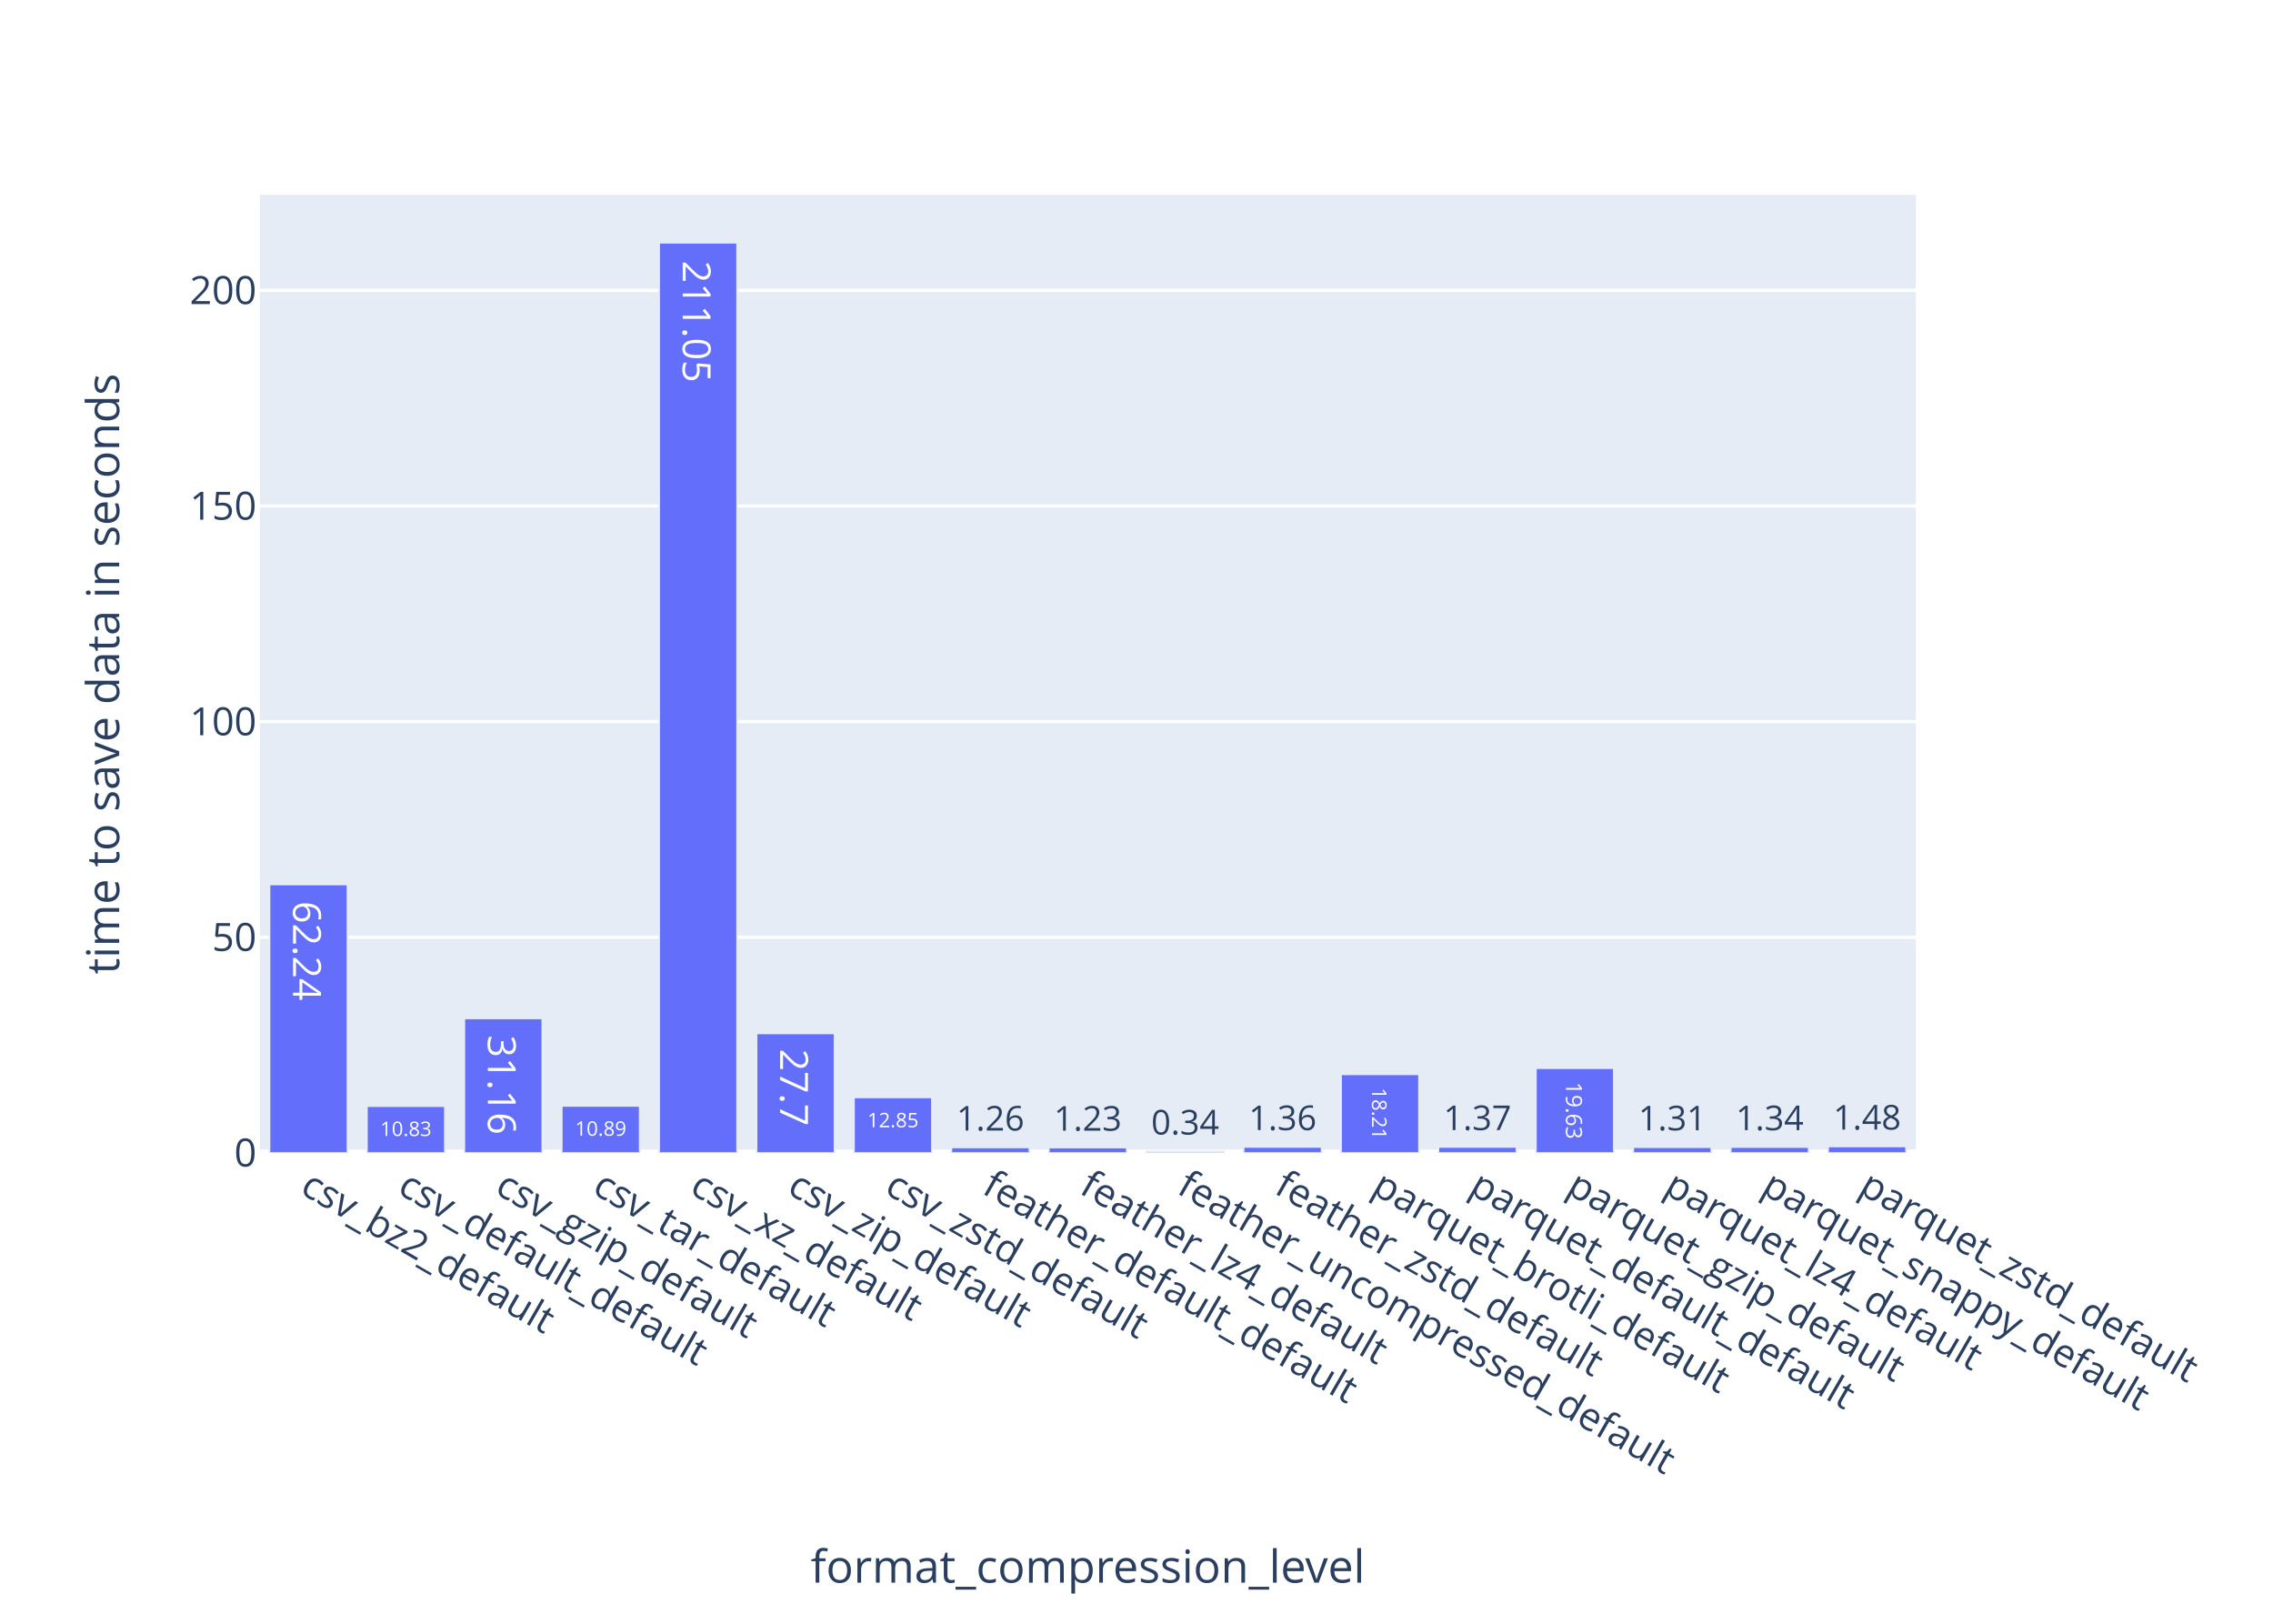
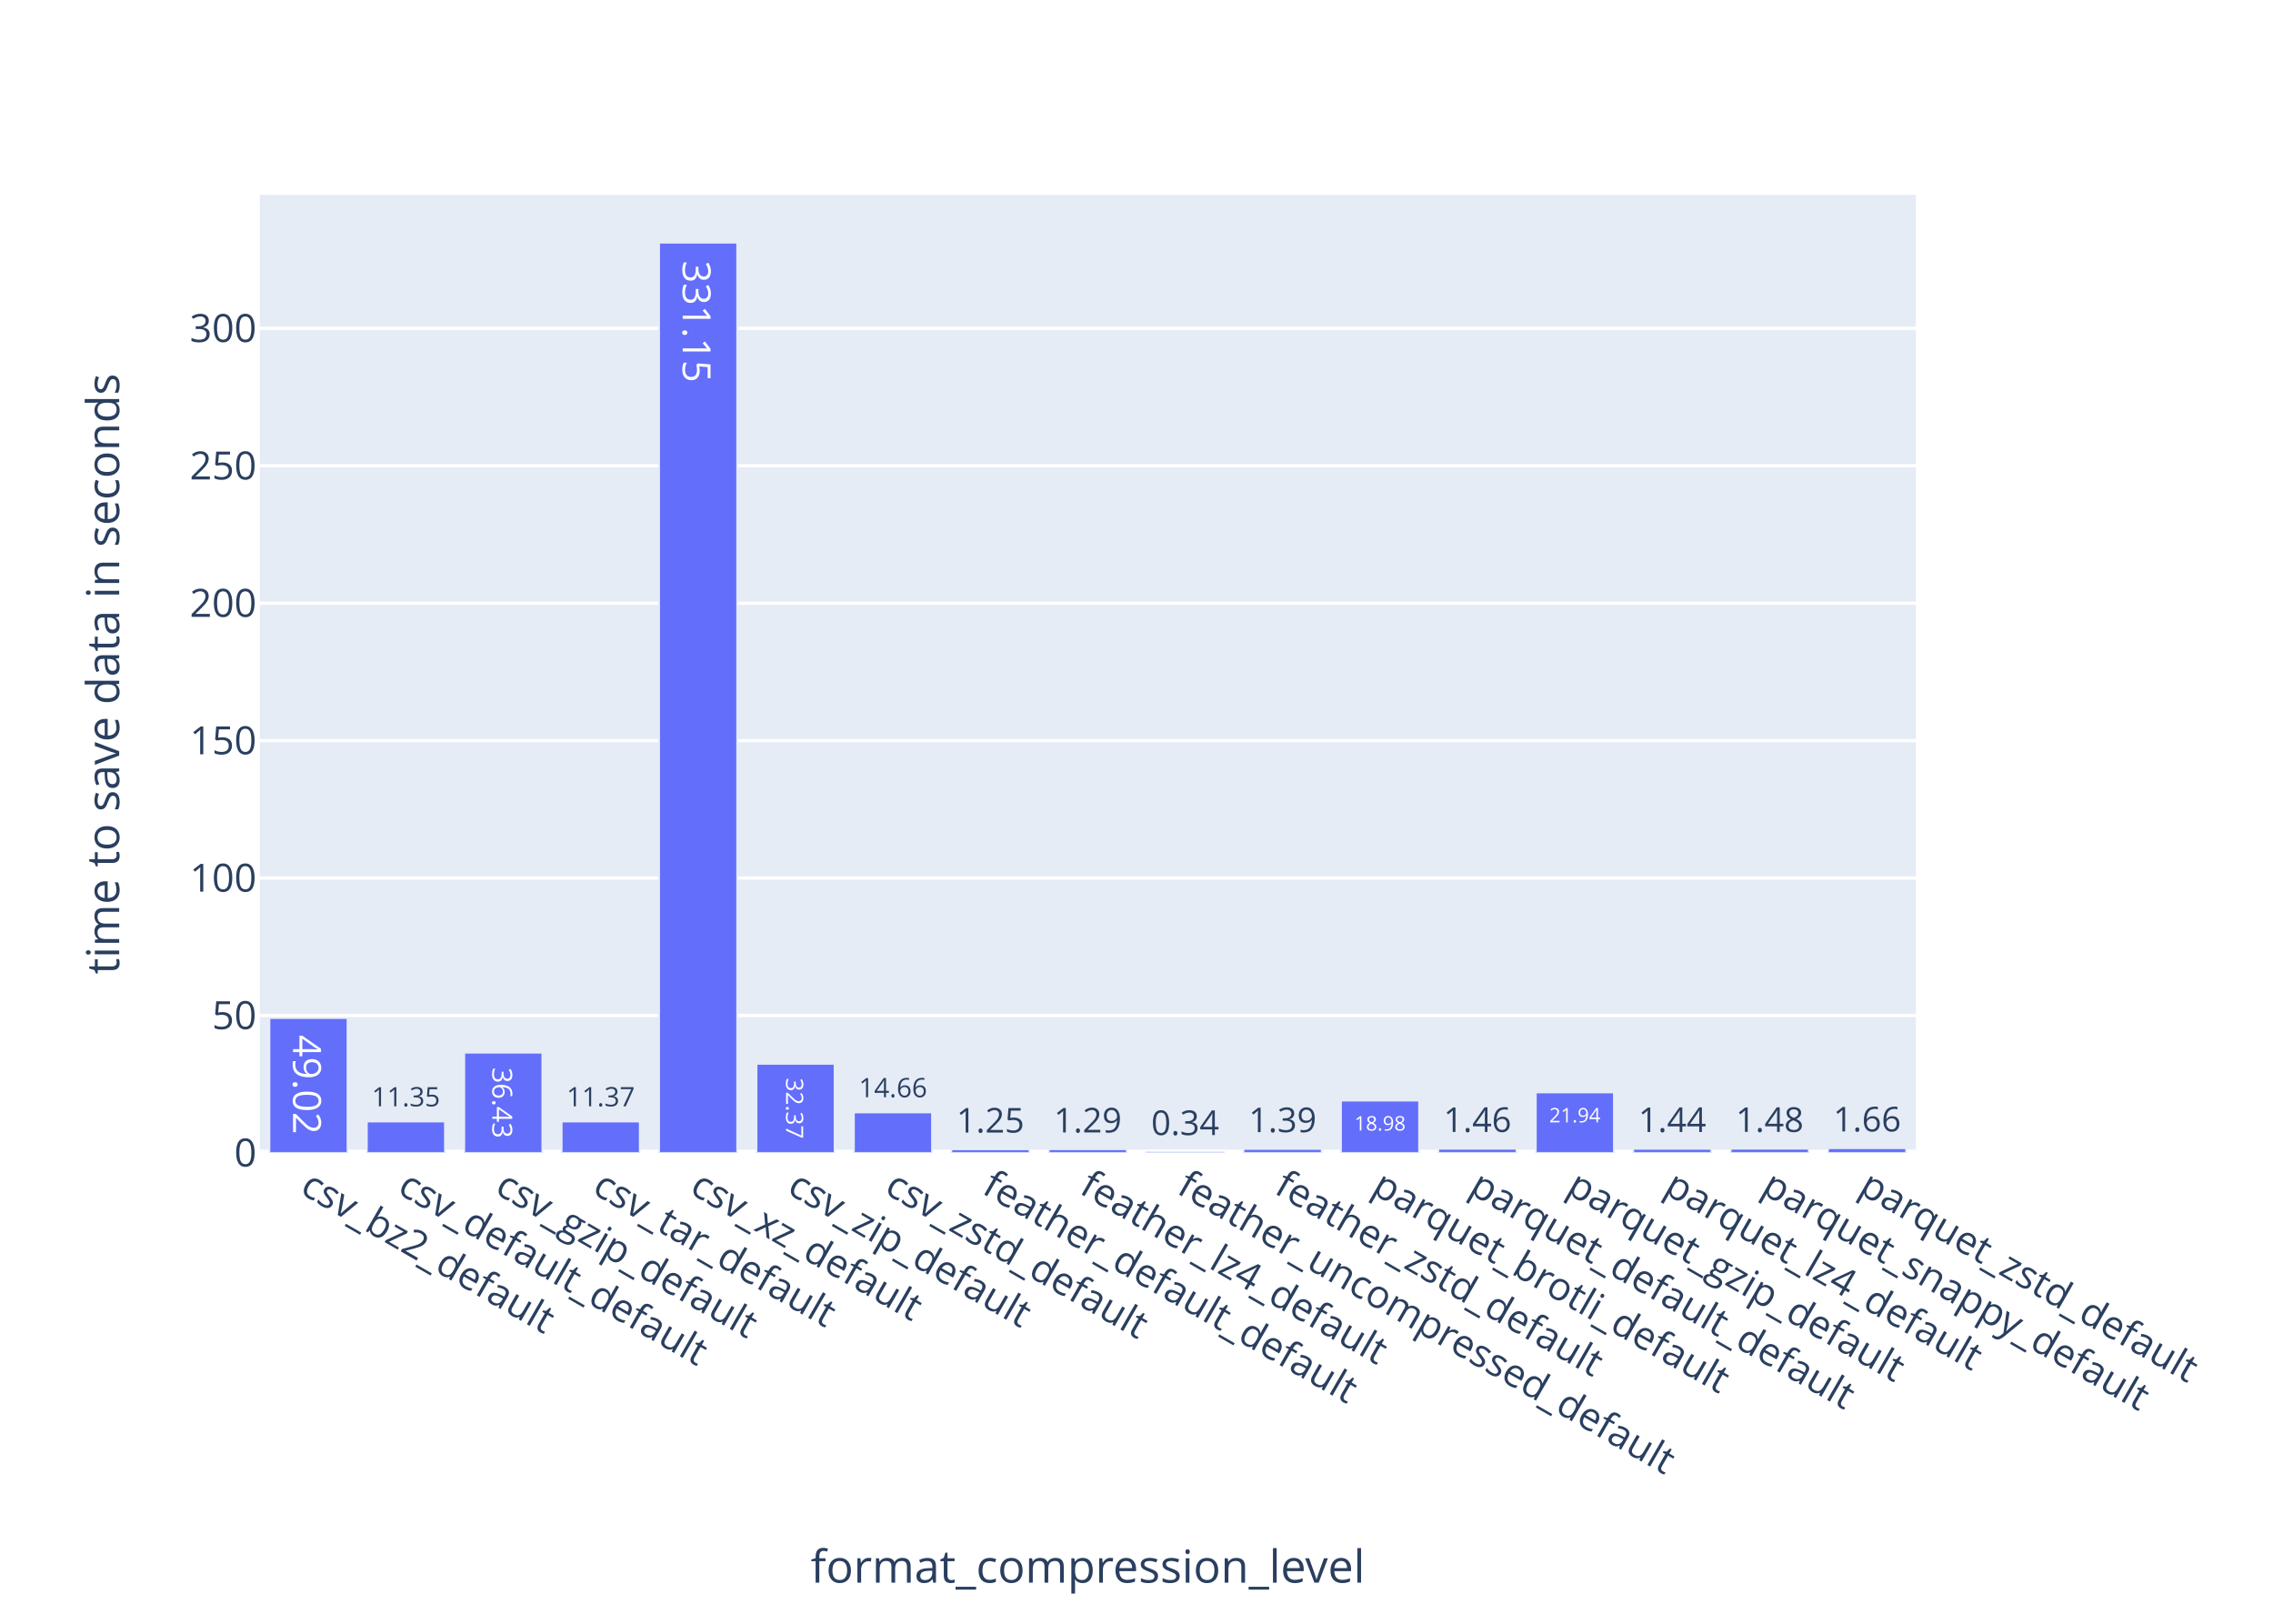
<svg xmlns="http://www.w3.org/2000/svg" class="main-svg" width="700" height="500" style="" viewBox="0 0 700 500">
  <rect x="0" y="0" width="700" height="500" style="fill: rgb(255, 255, 255); fill-opacity: 1;" />
-   <defs id="defs-0b81aa">
+   <defs id="defs-603a9d">
    <g class="clips">
-       <clipPath id="clip0b81aaxyplot" class="plotclip">
+       <clipPath id="clip603a9dxyplot" class="plotclip">
        <rect width="510" height="295" />
      </clipPath>
-       <clipPath class="axesclip" id="clip0b81aax">
+       <clipPath class="axesclip" id="clip603a9dx">
        <rect x="80" y="0" width="510" height="500" />
      </clipPath>
-       <clipPath class="axesclip" id="clip0b81aay">
+       <clipPath class="axesclip" id="clip603a9dy">
        <rect x="0" y="60" width="700" height="295" />
      </clipPath>
-       <clipPath class="axesclip" id="clip0b81aaxy">
+       <clipPath class="axesclip" id="clip603a9dxy">
        <rect x="80" y="60" width="510" height="295" />
      </clipPath>
    </g>
    <g class="gradients" />
    <g class="patterns" />
  </defs>
  <g class="bglayer">
    <rect class="bg" x="80" y="60" width="510" height="295" style="fill: rgb(229, 236, 246); fill-opacity: 1; stroke-width: 0;" />
  </g>
  <g class="layer-below">
    <g class="imagelayer" />
    <g class="shapelayer" />
  </g>
  <g class="cartesianlayer">
    <g class="subplot xy">
      <g class="layer-subplot">
        <g class="shapelayer" />
        <g class="imagelayer" />
      </g>
      <g class="minor-gridlayer">
        <g class="x" />
        <g class="y" />
      </g>
      <g class="gridlayer">
        <g class="x" />
        <g class="y">
-           <path class="ygrid crisp" transform="translate(0,288.61)" d="M80,0h510" style="stroke: rgb(255, 255, 255); stroke-opacity: 1; stroke-width: 1px;" />
-           <path class="ygrid crisp" transform="translate(0,222.21)" d="M80,0h510" style="stroke: rgb(255, 255, 255); stroke-opacity: 1; stroke-width: 1px;" />
-           <path class="ygrid crisp" transform="translate(0,155.82)" d="M80,0h510" style="stroke: rgb(255, 255, 255); stroke-opacity: 1; stroke-width: 1px;" />
-           <path class="ygrid crisp" transform="translate(0,89.42)" d="M80,0h510" style="stroke: rgb(255, 255, 255); stroke-opacity: 1; stroke-width: 1px;" />
+           <path class="ygrid crisp" transform="translate(0,312.69)" d="M80,0h510" style="stroke: rgb(255, 255, 255); stroke-opacity: 1; stroke-width: 1px;" />
+           <path class="ygrid crisp" transform="translate(0,270.37)" d="M80,0h510" style="stroke: rgb(255, 255, 255); stroke-opacity: 1; stroke-width: 1px;" />
+           <path class="ygrid crisp" transform="translate(0,228.06)" d="M80,0h510" style="stroke: rgb(255, 255, 255); stroke-opacity: 1; stroke-width: 1px;" />
+           <path class="ygrid crisp" transform="translate(0,185.74)" d="M80,0h510" style="stroke: rgb(255, 255, 255); stroke-opacity: 1; stroke-width: 1px;" />
+           <path class="ygrid crisp" transform="translate(0,143.43)" d="M80,0h510" style="stroke: rgb(255, 255, 255); stroke-opacity: 1; stroke-width: 1px;" />
+           <path class="ygrid crisp" transform="translate(0,101.11)" d="M80,0h510" style="stroke: rgb(255, 255, 255); stroke-opacity: 1; stroke-width: 1px;" />
        </g>
      </g>
      <g class="zerolinelayer">
        <path class="yzl zl crisp" transform="translate(0,355)" d="M80,0h510" style="stroke: rgb(255, 255, 255); stroke-opacity: 1; stroke-width: 2px;" />
      </g>
      <g class="layer-between">
        <g class="shapelayer" />
        <g class="imagelayer" />
      </g>
      <path class="xlines-below" />
      <path class="ylines-below" />
      <g class="overlines-below" />
      <g class="xaxislayer-below" />
      <g class="yaxislayer-below" />
      <g class="overaxes-below" />
-       <g class="plot" transform="translate(80,60)" clip-path="url(#clip0b81aaxyplot)">
+       <g class="plot" transform="translate(80,60)" clip-path="url(#clip603a9dxyplot)">
        <g class="barlayer mlayer">
          <g class="trace bars" style="opacity: 1;">
            <g class="points">
              <g class="point">
-                 <path d="M3,295V212.35H27V295Z" style="vector-effect: none; opacity: 1; stroke-width: 0.5px; fill: rgb(99, 110, 250); fill-opacity: 1; stroke: rgb(229, 236, 246); stroke-opacity: 1;" />
-                 <text class="bartext bartext-inside" text-anchor="middle" data-notex="1" x="0" y="0" style="font-family: 'Open Sans', verdana, arial, sans-serif; font-size: 12px; fill: rgb(255, 255, 255); fill-opacity: 1; white-space: pre;" transform="translate(15,237.5531)rotate(90 0 -4.75)">62.24</text>
-               </g>
-               <g class="point">
-                 <path d="M33,295V280.62H57V295Z" style="vector-effect: none; opacity: 1; stroke-width: 0.5px; fill: rgb(99, 110, 250); fill-opacity: 1; stroke: rgb(229, 236, 246); stroke-opacity: 1;" />
-                 <text class="bartext bartext-inside" text-anchor="middle" data-notex="1" x="0" y="0" style="font-family: 'Open Sans', verdana, arial, sans-serif; font-size: 12px; fill: rgb(255, 255, 255); fill-opacity: 1; white-space: pre;" transform="translate(45,289.808)scale(0.515667)">10.83</text>
-               </g>
-               <g class="point">
-                 <path d="M63,295V253.62H87V295Z" style="vector-effect: none; opacity: 1; stroke-width: 0.5px; fill: rgb(99, 110, 250); fill-opacity: 1; stroke: rgb(229, 236, 246); stroke-opacity: 1;" />
-                 <text class="bartext bartext-inside" text-anchor="middle" data-notex="1" x="0" y="0" style="font-family: 'Open Sans', verdana, arial, sans-serif; font-size: 12px; fill: rgb(255, 255, 255); fill-opacity: 1; white-space: pre;" transform="translate(75,278.8231)rotate(90 0 -4.75)">31.16</text>
-               </g>
-               <g class="point">
-                 <path d="M93,295V280.54H117V295Z" style="vector-effect: none; opacity: 1; stroke-width: 0.5px; fill: rgb(99, 110, 250); fill-opacity: 1; stroke: rgb(229, 236, 246); stroke-opacity: 1;" />
-                 <text class="bartext bartext-inside" text-anchor="middle" data-notex="1" x="0" y="0" style="font-family: 'Open Sans', verdana, arial, sans-serif; font-size: 12px; fill: rgb(255, 255, 255); fill-opacity: 1; white-space: pre;" transform="translate(105,289.728)scale(0.515667)">10.89</text>
+                 <path d="M3,295V253.51H27V295Z" style="vector-effect: none; opacity: 1; stroke-width: 0.5px; fill: rgb(99, 110, 250); fill-opacity: 1; stroke: rgb(229, 236, 246); stroke-opacity: 1;" />
+                 <text class="bartext bartext-inside" text-anchor="middle" data-notex="1" x="0" y="0" style="font-family: 'Open Sans', verdana, arial, sans-serif; font-size: 12px; fill: rgb(255, 255, 255); fill-opacity: 1; white-space: pre;" transform="translate(15,278.7131)rotate(90 0 -4.75)">49.02</text>
+               </g>
+               <g class="point">
+                 <path d="M33,295V285.39H57V295Z" style="vector-effect: none; opacity: 1; stroke-width: 0.5px; fill: rgb(99, 110, 250); fill-opacity: 1; stroke: rgb(229, 236, 246); stroke-opacity: 1;" />
+                 <text class="bartext bartext-outside" text-anchor="middle" data-notex="1" x="0" y="0" style="font-family: 'Open Sans', verdana, arial, sans-serif; font-size: 12px; fill: rgb(42, 63, 95); fill-opacity: 1; white-space: pre;" transform="translate(45,280.6711)scale(0.687556)">11.35</text>
+               </g>
+               <g class="point">
+                 <path d="M63,295V264.17H87V295Z" style="vector-effect: none; opacity: 1; stroke-width: 0.5px; fill: rgb(99, 110, 250); fill-opacity: 1; stroke: rgb(229, 236, 246); stroke-opacity: 1;" />
+                 <text class="bartext bartext-inside" text-anchor="middle" data-notex="1" x="0" y="0" style="font-family: 'Open Sans', verdana, arial, sans-serif; font-size: 12px; fill: rgb(255, 255, 255); fill-opacity: 1; white-space: pre;" transform="translate(75,282.9638)scale(0.7113339)rotate(90 0 -4.75)">36.43</text>
+               </g>
+               <g class="point">
+                 <path d="M93,295V285.38H117V295Z" style="vector-effect: none; opacity: 1; stroke-width: 0.5px; fill: rgb(99, 110, 250); fill-opacity: 1; stroke: rgb(229, 236, 246); stroke-opacity: 1;" />
+                 <text class="bartext bartext-outside" text-anchor="middle" data-notex="1" x="0" y="0" style="font-family: 'Open Sans', verdana, arial, sans-serif; font-size: 12px; fill: rgb(42, 63, 95); fill-opacity: 1; white-space: pre;" transform="translate(105,280.6611)scale(0.687556)">11.37</text>
              </g>
              <g class="point">
                <path d="M123,295V14.75H147V295Z" style="vector-effect: none; opacity: 1; stroke-width: 0.5px; fill: rgb(99, 110, 250); fill-opacity: 1; stroke: rgb(229, 236, 246); stroke-opacity: 1;" />
-                 <text class="bartext bartext-inside" text-anchor="middle" data-notex="1" x="0" y="0" style="font-family: 'Open Sans', verdana, arial, sans-serif; font-size: 12px; fill: rgb(255, 255, 255); fill-opacity: 1; white-space: pre;" transform="translate(135,43.76562)rotate(90 0 -4.75)">211.05</text>
-               </g>
-               <g class="point">
-                 <path d="M153,295V258.22H177V295Z" style="vector-effect: none; opacity: 1; stroke-width: 0.5px; fill: rgb(99, 110, 250); fill-opacity: 1; stroke: rgb(229, 236, 246); stroke-opacity: 1;" />
-                 <text class="bartext bartext-inside" text-anchor="middle" data-notex="1" x="0" y="0" style="font-family: 'Open Sans', verdana, arial, sans-serif; font-size: 12px; fill: rgb(255, 255, 255); fill-opacity: 1; white-space: pre;" transform="translate(165,279.6106)rotate(90 0 -4.75)">27.7</text>
-               </g>
-               <g class="point">
-                 <path d="M183,295V277.94H207V295Z" style="vector-effect: none; opacity: 1; stroke-width: 0.5px; fill: rgb(99, 110, 250); fill-opacity: 1; stroke: rgb(229, 236, 246); stroke-opacity: 1;" />
-                 <text class="bartext bartext-inside" text-anchor="middle" data-notex="1" x="0" y="0" style="font-family: 'Open Sans', verdana, arial, sans-serif; font-size: 12px; fill: rgb(255, 255, 255); fill-opacity: 1; white-space: pre;" transform="translate(195,287.128)scale(0.515667)">12.85</text>
-               </g>
-               <g class="point">
-                 <path d="M213,295V293.33H237V295Z" style="vector-effect: none; opacity: 1; stroke-width: 0.5px; fill: rgb(99, 110, 250); fill-opacity: 1; stroke: rgb(229, 236, 246); stroke-opacity: 1;" />
-                 <text class="bartext bartext-outside" text-anchor="middle" data-notex="1" x="0" y="0" style="font-family: 'Open Sans', verdana, arial, sans-serif; font-size: 12px; fill: rgb(42, 63, 95); fill-opacity: 1; white-space: pre;" transform="translate(225,288.1307)scale(0.8797251)">1.26</text>
-               </g>
-               <g class="point">
-                 <path d="M243,295V293.37H267V295Z" style="vector-effect: none; opacity: 1; stroke-width: 0.5px; fill: rgb(99, 110, 250); fill-opacity: 1; stroke: rgb(229, 236, 246); stroke-opacity: 1;" />
-                 <text class="bartext bartext-outside" text-anchor="middle" data-notex="1" x="0" y="0" style="font-family: 'Open Sans', verdana, arial, sans-serif; font-size: 12px; fill: rgb(42, 63, 95); fill-opacity: 1; white-space: pre;" transform="translate(255,288.1707)scale(0.8797251)">1.23</text>
-               </g>
-               <g class="point">
-                 <path d="M273,295V294.55H297V295Z" style="vector-effect: none; opacity: 1; stroke-width: 0.5px; fill: rgb(99, 110, 250); fill-opacity: 1; stroke: rgb(229, 236, 246); stroke-opacity: 1;" />
-                 <text class="bartext bartext-outside" text-anchor="middle" data-notex="1" x="0" y="0" style="font-family: 'Open Sans', verdana, arial, sans-serif; font-size: 12px; fill: rgb(42, 63, 95); fill-opacity: 1; white-space: pre;" transform="translate(285,289.3507)scale(0.8797251)">0.34</text>
-               </g>
-               <g class="point">
-                 <path d="M303,295V293.19H327V295Z" style="vector-effect: none; opacity: 1; stroke-width: 0.5px; fill: rgb(99, 110, 250); fill-opacity: 1; stroke: rgb(229, 236, 246); stroke-opacity: 1;" />
-                 <text class="bartext bartext-outside" text-anchor="middle" data-notex="1" x="0" y="0" style="font-family: 'Open Sans', verdana, arial, sans-serif; font-size: 12px; fill: rgb(42, 63, 95); fill-opacity: 1; white-space: pre;" transform="translate(315,287.9907)scale(0.8797251)">1.36</text>
-               </g>
-               <g class="point">
-                 <path d="M333,295V270.82H357V295Z" style="vector-effect: none; opacity: 1; stroke-width: 0.5px; fill: rgb(99, 110, 250); fill-opacity: 1; stroke: rgb(229, 236, 246); stroke-opacity: 1;" />
-                 <text class="bartext bartext-inside" text-anchor="middle" data-notex="1" x="0" y="0" style="font-family: 'Open Sans', verdana, arial, sans-serif; font-size: 12px; fill: rgb(255, 255, 255); fill-opacity: 1; white-space: pre;" transform="translate(345,285.3839)scale(0.5208236)rotate(90 0 -4.75)">18.21</text>
-               </g>
-               <g class="point">
-                 <path d="M363,295V293.18H387V295Z" style="vector-effect: none; opacity: 1; stroke-width: 0.5px; fill: rgb(99, 110, 250); fill-opacity: 1; stroke: rgb(229, 236, 246); stroke-opacity: 1;" />
-                 <text class="bartext bartext-outside" text-anchor="middle" data-notex="1" x="0" y="0" style="font-family: 'Open Sans', verdana, arial, sans-serif; font-size: 12px; fill: rgb(42, 63, 95); fill-opacity: 1; white-space: pre;" transform="translate(375,287.9807)scale(0.8797251)">1.37</text>
-               </g>
-               <g class="point">
-                 <path d="M393,295V268.93H417V295Z" style="vector-effect: none; opacity: 1; stroke-width: 0.5px; fill: rgb(99, 110, 250); fill-opacity: 1; stroke: rgb(229, 236, 246); stroke-opacity: 1;" />
-                 <text class="bartext bartext-inside" text-anchor="middle" data-notex="1" x="0" y="0" style="font-family: 'Open Sans', verdana, arial, sans-serif; font-size: 12px; fill: rgb(255, 255, 255); fill-opacity: 1; white-space: pre;" transform="translate(405,284.6961)scale(0.5749687)rotate(90 0 -4.75)">19.63</text>
-               </g>
-               <g class="point">
-                 <path d="M423,295V293.26H447V295Z" style="vector-effect: none; opacity: 1; stroke-width: 0.5px; fill: rgb(99, 110, 250); fill-opacity: 1; stroke: rgb(229, 236, 246); stroke-opacity: 1;" />
-                 <text class="bartext bartext-outside" text-anchor="middle" data-notex="1" x="0" y="0" style="font-family: 'Open Sans', verdana, arial, sans-serif; font-size: 12px; fill: rgb(42, 63, 95); fill-opacity: 1; white-space: pre;" transform="translate(435,288.0607)scale(0.8797251)">1.31</text>
-               </g>
-               <g class="point">
-                 <path d="M453,295V293.22H477V295Z" style="vector-effect: none; opacity: 1; stroke-width: 0.5px; fill: rgb(99, 110, 250); fill-opacity: 1; stroke: rgb(229, 236, 246); stroke-opacity: 1;" />
-                 <text class="bartext bartext-outside" text-anchor="middle" data-notex="1" x="0" y="0" style="font-family: 'Open Sans', verdana, arial, sans-serif; font-size: 12px; fill: rgb(42, 63, 95); fill-opacity: 1; white-space: pre;" transform="translate(465,288.0207)scale(0.8797251)">1.34</text>
-               </g>
-               <g class="point">
-                 <path d="M483,295V293.03H507V295Z" style="vector-effect: none; opacity: 1; stroke-width: 0.5px; fill: rgb(99, 110, 250); fill-opacity: 1; stroke: rgb(229, 236, 246); stroke-opacity: 1;" />
-                 <text class="bartext bartext-outside" text-anchor="middle" data-notex="1" x="0" y="0" style="font-family: 'Open Sans', verdana, arial, sans-serif; font-size: 12px; fill: rgb(42, 63, 95); fill-opacity: 1; white-space: pre;" transform="translate(495,287.8307)scale(0.8797251)">1.48</text>
+                 <text class="bartext bartext-inside" text-anchor="middle" data-notex="1" x="0" y="0" style="font-family: 'Open Sans', verdana, arial, sans-serif; font-size: 12px; fill: rgb(255, 255, 255); fill-opacity: 1; white-space: pre;" transform="translate(135,43.76562)rotate(90 0 -4.75)">331.15</text>
+               </g>
+               <g class="point">
+                 <path d="M153,295V267.61H177V295Z" style="vector-effect: none; opacity: 1; stroke-width: 0.5px; fill: rgb(99, 110, 250); fill-opacity: 1; stroke: rgb(229, 236, 246); stroke-opacity: 1;" />
+                 <text class="bartext bartext-inside" text-anchor="middle" data-notex="1" x="0" y="0" style="font-family: 'Open Sans', verdana, arial, sans-serif; font-size: 12px; fill: rgb(255, 255, 255); fill-opacity: 1; white-space: pre;" transform="translate(165,284.2157)scale(0.6127842)rotate(90 0 -4.75)">32.37</text>
+               </g>
+               <g class="point">
+                 <path d="M183,295V282.59H207V295Z" style="vector-effect: none; opacity: 1; stroke-width: 0.5px; fill: rgb(99, 110, 250); fill-opacity: 1; stroke: rgb(229, 236, 246); stroke-opacity: 1;" />
+                 <text class="bartext bartext-outside" text-anchor="middle" data-notex="1" x="0" y="0" style="font-family: 'Open Sans', verdana, arial, sans-serif; font-size: 12px; fill: rgb(42, 63, 95); fill-opacity: 1; white-space: pre;" transform="translate(195,277.8711)scale(0.687556)">14.66</text>
+               </g>
+               <g class="point">
+                 <path d="M213,295V293.94H237V295Z" style="vector-effect: none; opacity: 1; stroke-width: 0.5px; fill: rgb(99, 110, 250); fill-opacity: 1; stroke: rgb(229, 236, 246); stroke-opacity: 1;" />
+                 <text class="bartext bartext-outside" text-anchor="middle" data-notex="1" x="0" y="0" style="font-family: 'Open Sans', verdana, arial, sans-serif; font-size: 12px; fill: rgb(42, 63, 95); fill-opacity: 1; white-space: pre;" transform="translate(225,288.7407)scale(0.8797251)">1.25</text>
+               </g>
+               <g class="point">
+                 <path d="M243,295V293.91H267V295Z" style="vector-effect: none; opacity: 1; stroke-width: 0.5px; fill: rgb(99, 110, 250); fill-opacity: 1; stroke: rgb(229, 236, 246); stroke-opacity: 1;" />
+                 <text class="bartext bartext-outside" text-anchor="middle" data-notex="1" x="0" y="0" style="font-family: 'Open Sans', verdana, arial, sans-serif; font-size: 12px; fill: rgb(42, 63, 95); fill-opacity: 1; white-space: pre;" transform="translate(255,288.7107)scale(0.8797251)">1.29</text>
+               </g>
+               <g class="point">
+                 <path d="M273,295V294.71H297V295Z" style="vector-effect: none; opacity: 1; stroke-width: 0.5px; fill: rgb(99, 110, 250); fill-opacity: 1; stroke: rgb(229, 236, 246); stroke-opacity: 1;" />
+                 <text class="bartext bartext-outside" text-anchor="middle" data-notex="1" x="0" y="0" style="font-family: 'Open Sans', verdana, arial, sans-serif; font-size: 12px; fill: rgb(42, 63, 95); fill-opacity: 1; white-space: pre;" transform="translate(285,289.5107)scale(0.8797251)">0.34</text>
+               </g>
+               <g class="point">
+                 <path d="M303,295V293.82H327V295Z" style="vector-effect: none; opacity: 1; stroke-width: 0.5px; fill: rgb(99, 110, 250); fill-opacity: 1; stroke: rgb(229, 236, 246); stroke-opacity: 1;" />
+                 <text class="bartext bartext-outside" text-anchor="middle" data-notex="1" x="0" y="0" style="font-family: 'Open Sans', verdana, arial, sans-serif; font-size: 12px; fill: rgb(42, 63, 95); fill-opacity: 1; white-space: pre;" transform="translate(315,288.6207)scale(0.8797251)">1.39</text>
+               </g>
+               <g class="point">
+                 <path d="M333,295V278.94H357V295Z" style="vector-effect: none; opacity: 1; stroke-width: 0.5px; fill: rgb(99, 110, 250); fill-opacity: 1; stroke: rgb(229, 236, 246); stroke-opacity: 1;" />
+                 <text class="bartext bartext-inside" text-anchor="middle" data-notex="1" x="0" y="0" style="font-family: 'Open Sans', verdana, arial, sans-serif; font-size: 12px; fill: rgb(255, 255, 255); fill-opacity: 1; white-space: pre;" transform="translate(345,288.128)scale(0.515667)">18.98</text>
+               </g>
+               <g class="point">
+                 <path d="M363,295V293.76H387V295Z" style="vector-effect: none; opacity: 1; stroke-width: 0.5px; fill: rgb(99, 110, 250); fill-opacity: 1; stroke: rgb(229, 236, 246); stroke-opacity: 1;" />
+                 <text class="bartext bartext-outside" text-anchor="middle" data-notex="1" x="0" y="0" style="font-family: 'Open Sans', verdana, arial, sans-serif; font-size: 12px; fill: rgb(42, 63, 95); fill-opacity: 1; white-space: pre;" transform="translate(375,288.5607)scale(0.8797251)">1.46</text>
+               </g>
+               <g class="point">
+                 <path d="M393,295V276.43H417V295Z" style="vector-effect: none; opacity: 1; stroke-width: 0.5px; fill: rgb(99, 110, 250); fill-opacity: 1; stroke: rgb(229, 236, 246); stroke-opacity: 1;" />
+                 <text class="bartext bartext-inside" text-anchor="middle" data-notex="1" x="0" y="0" style="font-family: 'Open Sans', verdana, arial, sans-serif; font-size: 12px; fill: rgb(255, 255, 255); fill-opacity: 1; white-space: pre;" transform="translate(405,285.618)scale(0.515667)">21.94</text>
+               </g>
+               <g class="point">
+                 <path d="M423,295V293.78H447V295Z" style="vector-effect: none; opacity: 1; stroke-width: 0.5px; fill: rgb(99, 110, 250); fill-opacity: 1; stroke: rgb(229, 236, 246); stroke-opacity: 1;" />
+                 <text class="bartext bartext-outside" text-anchor="middle" data-notex="1" x="0" y="0" style="font-family: 'Open Sans', verdana, arial, sans-serif; font-size: 12px; fill: rgb(42, 63, 95); fill-opacity: 1; white-space: pre;" transform="translate(435,288.5807)scale(0.8797251)">1.44</text>
+               </g>
+               <g class="point">
+                 <path d="M453,295V293.75H477V295Z" style="vector-effect: none; opacity: 1; stroke-width: 0.5px; fill: rgb(99, 110, 250); fill-opacity: 1; stroke: rgb(229, 236, 246); stroke-opacity: 1;" />
+                 <text class="bartext bartext-outside" text-anchor="middle" data-notex="1" x="0" y="0" style="font-family: 'Open Sans', verdana, arial, sans-serif; font-size: 12px; fill: rgb(42, 63, 95); fill-opacity: 1; white-space: pre;" transform="translate(465,288.5507)scale(0.8797251)">1.48</text>
+               </g>
+               <g class="point">
+                 <path d="M483,295V293.6H507V295Z" style="vector-effect: none; opacity: 1; stroke-width: 0.5px; fill: rgb(99, 110, 250); fill-opacity: 1; stroke: rgb(229, 236, 246); stroke-opacity: 1;" />
+                 <text class="bartext bartext-outside" text-anchor="middle" data-notex="1" x="0" y="0" style="font-family: 'Open Sans', verdana, arial, sans-serif; font-size: 12px; fill: rgb(42, 63, 95); fill-opacity: 1; white-space: pre;" transform="translate(495,288.4007)scale(0.8797251)">1.66</text>
              </g>
            </g>
          </g>
        </g>
      </g>
      <g class="overplot" />
      <path class="xlines-above crisp" d="M0,0" style="fill: none;" />
      <path class="ylines-above crisp" d="M0,0" style="fill: none;" />
      <g class="overlines-above" />
      <g class="xaxislayer-above">
        <g class="xtick">
          <text text-anchor="start" x="0" y="368" transform="translate(95,0) rotate(30,0,362)" style="font-family: 'Open Sans', verdana, arial, sans-serif; font-size: 12px; fill: rgb(42, 63, 95); fill-opacity: 1; white-space: pre; opacity: 1;">csv_bz2_default</text>
        </g>
        <g class="xtick">
          <text text-anchor="start" x="0" y="368" transform="translate(125,0) rotate(30,0,362)" style="font-family: 'Open Sans', verdana, arial, sans-serif; font-size: 12px; fill: rgb(42, 63, 95); fill-opacity: 1; white-space: pre; opacity: 1;">csv_default_default</text>
        </g>
        <g class="xtick">
          <text text-anchor="start" x="0" y="368" transform="translate(155,0) rotate(30,0,362)" style="font-family: 'Open Sans', verdana, arial, sans-serif; font-size: 12px; fill: rgb(42, 63, 95); fill-opacity: 1; white-space: pre; opacity: 1;">csv_gzip_default</text>
        </g>
        <g class="xtick">
          <text text-anchor="start" x="0" y="368" transform="translate(185,0) rotate(30,0,362)" style="font-family: 'Open Sans', verdana, arial, sans-serif; font-size: 12px; fill: rgb(42, 63, 95); fill-opacity: 1; white-space: pre; opacity: 1;">csv_tar_default</text>
        </g>
        <g class="xtick">
          <text text-anchor="start" x="0" y="368" transform="translate(215,0) rotate(30,0,362)" style="font-family: 'Open Sans', verdana, arial, sans-serif; font-size: 12px; fill: rgb(42, 63, 95); fill-opacity: 1; white-space: pre; opacity: 1;">csv_xz_default</text>
        </g>
        <g class="xtick">
          <text text-anchor="start" x="0" y="368" transform="translate(245,0) rotate(30,0,362)" style="font-family: 'Open Sans', verdana, arial, sans-serif; font-size: 12px; fill: rgb(42, 63, 95); fill-opacity: 1; white-space: pre; opacity: 1;">csv_zip_default</text>
        </g>
        <g class="xtick">
          <text text-anchor="start" x="0" y="368" transform="translate(275,0) rotate(30,0,362)" style="font-family: 'Open Sans', verdana, arial, sans-serif; font-size: 12px; fill: rgb(42, 63, 95); fill-opacity: 1; white-space: pre; opacity: 1;">csv_zstd_default</text>
        </g>
        <g class="xtick">
          <text text-anchor="start" x="0" y="368" transform="translate(305,0) rotate(30,0,362)" style="font-family: 'Open Sans', verdana, arial, sans-serif; font-size: 12px; fill: rgb(42, 63, 95); fill-opacity: 1; white-space: pre; opacity: 1;">feather_default_default</text>
        </g>
        <g class="xtick">
          <text text-anchor="start" x="0" y="368" transform="translate(335,0) rotate(30,0,362)" style="font-family: 'Open Sans', verdana, arial, sans-serif; font-size: 12px; fill: rgb(42, 63, 95); fill-opacity: 1; white-space: pre; opacity: 1;">feather_lz4_default</text>
        </g>
        <g class="xtick">
          <text text-anchor="start" x="0" y="368" transform="translate(365,0) rotate(30,0,362)" style="font-family: 'Open Sans', verdana, arial, sans-serif; font-size: 12px; fill: rgb(42, 63, 95); fill-opacity: 1; white-space: pre; opacity: 1;">feather_uncompressed_default</text>
        </g>
        <g class="xtick">
          <text text-anchor="start" x="0" y="368" transform="translate(395,0) rotate(30,0,362)" style="font-family: 'Open Sans', verdana, arial, sans-serif; font-size: 12px; fill: rgb(42, 63, 95); fill-opacity: 1; white-space: pre; opacity: 1;">feather_zstd_default</text>
        </g>
        <g class="xtick">
          <text text-anchor="start" x="0" y="368" transform="translate(425,0) rotate(30,0,362)" style="font-family: 'Open Sans', verdana, arial, sans-serif; font-size: 12px; fill: rgb(42, 63, 95); fill-opacity: 1; white-space: pre; opacity: 1;">parquet_brotli_default</text>
        </g>
        <g class="xtick">
          <text text-anchor="start" x="0" y="368" transform="translate(455,0) rotate(30,0,362)" style="font-family: 'Open Sans', verdana, arial, sans-serif; font-size: 12px; fill: rgb(42, 63, 95); fill-opacity: 1; white-space: pre; opacity: 1;">parquet_default_default</text>
        </g>
        <g class="xtick">
          <text text-anchor="start" x="0" y="368" transform="translate(485,0) rotate(30,0,362)" style="font-family: 'Open Sans', verdana, arial, sans-serif; font-size: 12px; fill: rgb(42, 63, 95); fill-opacity: 1; white-space: pre; opacity: 1;">parquet_gzip_default</text>
        </g>
        <g class="xtick">
          <text text-anchor="start" x="0" y="368" transform="translate(515,0) rotate(30,0,362)" style="font-family: 'Open Sans', verdana, arial, sans-serif; font-size: 12px; fill: rgb(42, 63, 95); fill-opacity: 1; white-space: pre; opacity: 1;">parquet_lz4_default</text>
        </g>
        <g class="xtick">
          <text text-anchor="start" x="0" y="368" transform="translate(545,0) rotate(30,0,362)" style="font-family: 'Open Sans', verdana, arial, sans-serif; font-size: 12px; fill: rgb(42, 63, 95); fill-opacity: 1; white-space: pre; opacity: 1;">parquet_snappy_default</text>
        </g>
        <g class="xtick">
          <text text-anchor="start" x="0" y="368" transform="translate(575,0) rotate(30,0,362)" style="font-family: 'Open Sans', verdana, arial, sans-serif; font-size: 12px; fill: rgb(42, 63, 95); fill-opacity: 1; white-space: pre; opacity: 1;">parquet_zstd_default</text>
        </g>
      </g>
      <g class="yaxislayer-above">
        <g class="ytick">
          <text text-anchor="end" x="79" y="4.2" transform="translate(0,355)" style="font-family: 'Open Sans', verdana, arial, sans-serif; font-size: 12px; fill: rgb(42, 63, 95); fill-opacity: 1; white-space: pre; opacity: 1;">0</text>
        </g>
        <g class="ytick">
-           <text text-anchor="end" x="79" y="4.2" style="font-family: 'Open Sans', verdana, arial, sans-serif; font-size: 12px; fill: rgb(42, 63, 95); fill-opacity: 1; white-space: pre; opacity: 1;" transform="translate(0,288.61)">50</text>
-         </g>
-         <g class="ytick">
-           <text text-anchor="end" x="79" y="4.2" style="font-family: 'Open Sans', verdana, arial, sans-serif; font-size: 12px; fill: rgb(42, 63, 95); fill-opacity: 1; white-space: pre; opacity: 1;" transform="translate(0,222.21)">100</text>
-         </g>
-         <g class="ytick">
-           <text text-anchor="end" x="79" y="4.2" style="font-family: 'Open Sans', verdana, arial, sans-serif; font-size: 12px; fill: rgb(42, 63, 95); fill-opacity: 1; white-space: pre; opacity: 1;" transform="translate(0,155.82)">150</text>
-         </g>
-         <g class="ytick">
-           <text text-anchor="end" x="79" y="4.2" style="font-family: 'Open Sans', verdana, arial, sans-serif; font-size: 12px; fill: rgb(42, 63, 95); fill-opacity: 1; white-space: pre; opacity: 1;" transform="translate(0,89.42)">200</text>
+           <text text-anchor="end" x="79" y="4.2" style="font-family: 'Open Sans', verdana, arial, sans-serif; font-size: 12px; fill: rgb(42, 63, 95); fill-opacity: 1; white-space: pre; opacity: 1;" transform="translate(0,312.69)">50</text>
+         </g>
+         <g class="ytick">
+           <text text-anchor="end" x="79" y="4.2" style="font-family: 'Open Sans', verdana, arial, sans-serif; font-size: 12px; fill: rgb(42, 63, 95); fill-opacity: 1; white-space: pre; opacity: 1;" transform="translate(0,270.37)">100</text>
+         </g>
+         <g class="ytick">
+           <text text-anchor="end" x="79" y="4.2" style="font-family: 'Open Sans', verdana, arial, sans-serif; font-size: 12px; fill: rgb(42, 63, 95); fill-opacity: 1; white-space: pre; opacity: 1;" transform="translate(0,228.06)">150</text>
+         </g>
+         <g class="ytick">
+           <text text-anchor="end" x="79" y="4.2" style="font-family: 'Open Sans', verdana, arial, sans-serif; font-size: 12px; fill: rgb(42, 63, 95); fill-opacity: 1; white-space: pre; opacity: 1;" transform="translate(0,185.74)">200</text>
+         </g>
+         <g class="ytick">
+           <text text-anchor="end" x="79" y="4.2" style="font-family: 'Open Sans', verdana, arial, sans-serif; font-size: 12px; fill: rgb(42, 63, 95); fill-opacity: 1; white-space: pre; opacity: 1;" transform="translate(0,143.43)">250</text>
+         </g>
+         <g class="ytick">
+           <text text-anchor="end" x="79" y="4.2" style="font-family: 'Open Sans', verdana, arial, sans-serif; font-size: 12px; fill: rgb(42, 63, 95); fill-opacity: 1; white-space: pre; opacity: 1;" transform="translate(0,101.11)">300</text>
        </g>
      </g>
      <g class="overaxes-above" />
    </g>
  </g>
  <g class="polarlayer" />
  <g class="smithlayer" />
  <g class="ternarylayer" />
  <g class="geolayer" />
  <g class="funnelarealayer" />
  <g class="pielayer" />
  <g class="iciclelayer" />
  <g class="treemaplayer" />
  <g class="sunburstlayer" />
  <g class="glimages" />
-   <defs id="topdefs-0b81aa">
+   <defs id="topdefs-603a9d">
    <g class="clips" />
  </defs>
  <g class="layer-above">
    <g class="imagelayer" />
    <g class="shapelayer" />
  </g>
  <g class="infolayer">
    <g class="g-gtitle" />
    <g class="g-xtitle">
      <text class="xtitle" x="335" y="487.341" text-anchor="middle" style="font-family: 'Open Sans', verdana, arial, sans-serif; font-size: 14px; fill: rgb(42, 63, 95); opacity: 1; white-space: pre;">format_compression_level</text>
    </g>
    <g class="g-ytitle">
      <text class="ytitle" transform="rotate(-90,36.70938,207.5)" x="36.709" y="207.5" text-anchor="middle" style="font-family: 'Open Sans', verdana, arial, sans-serif; font-size: 14px; fill: rgb(42, 63, 95); opacity: 1; white-space: pre;">time to save data in seconds</text>
    </g>
  </g>
</svg>
